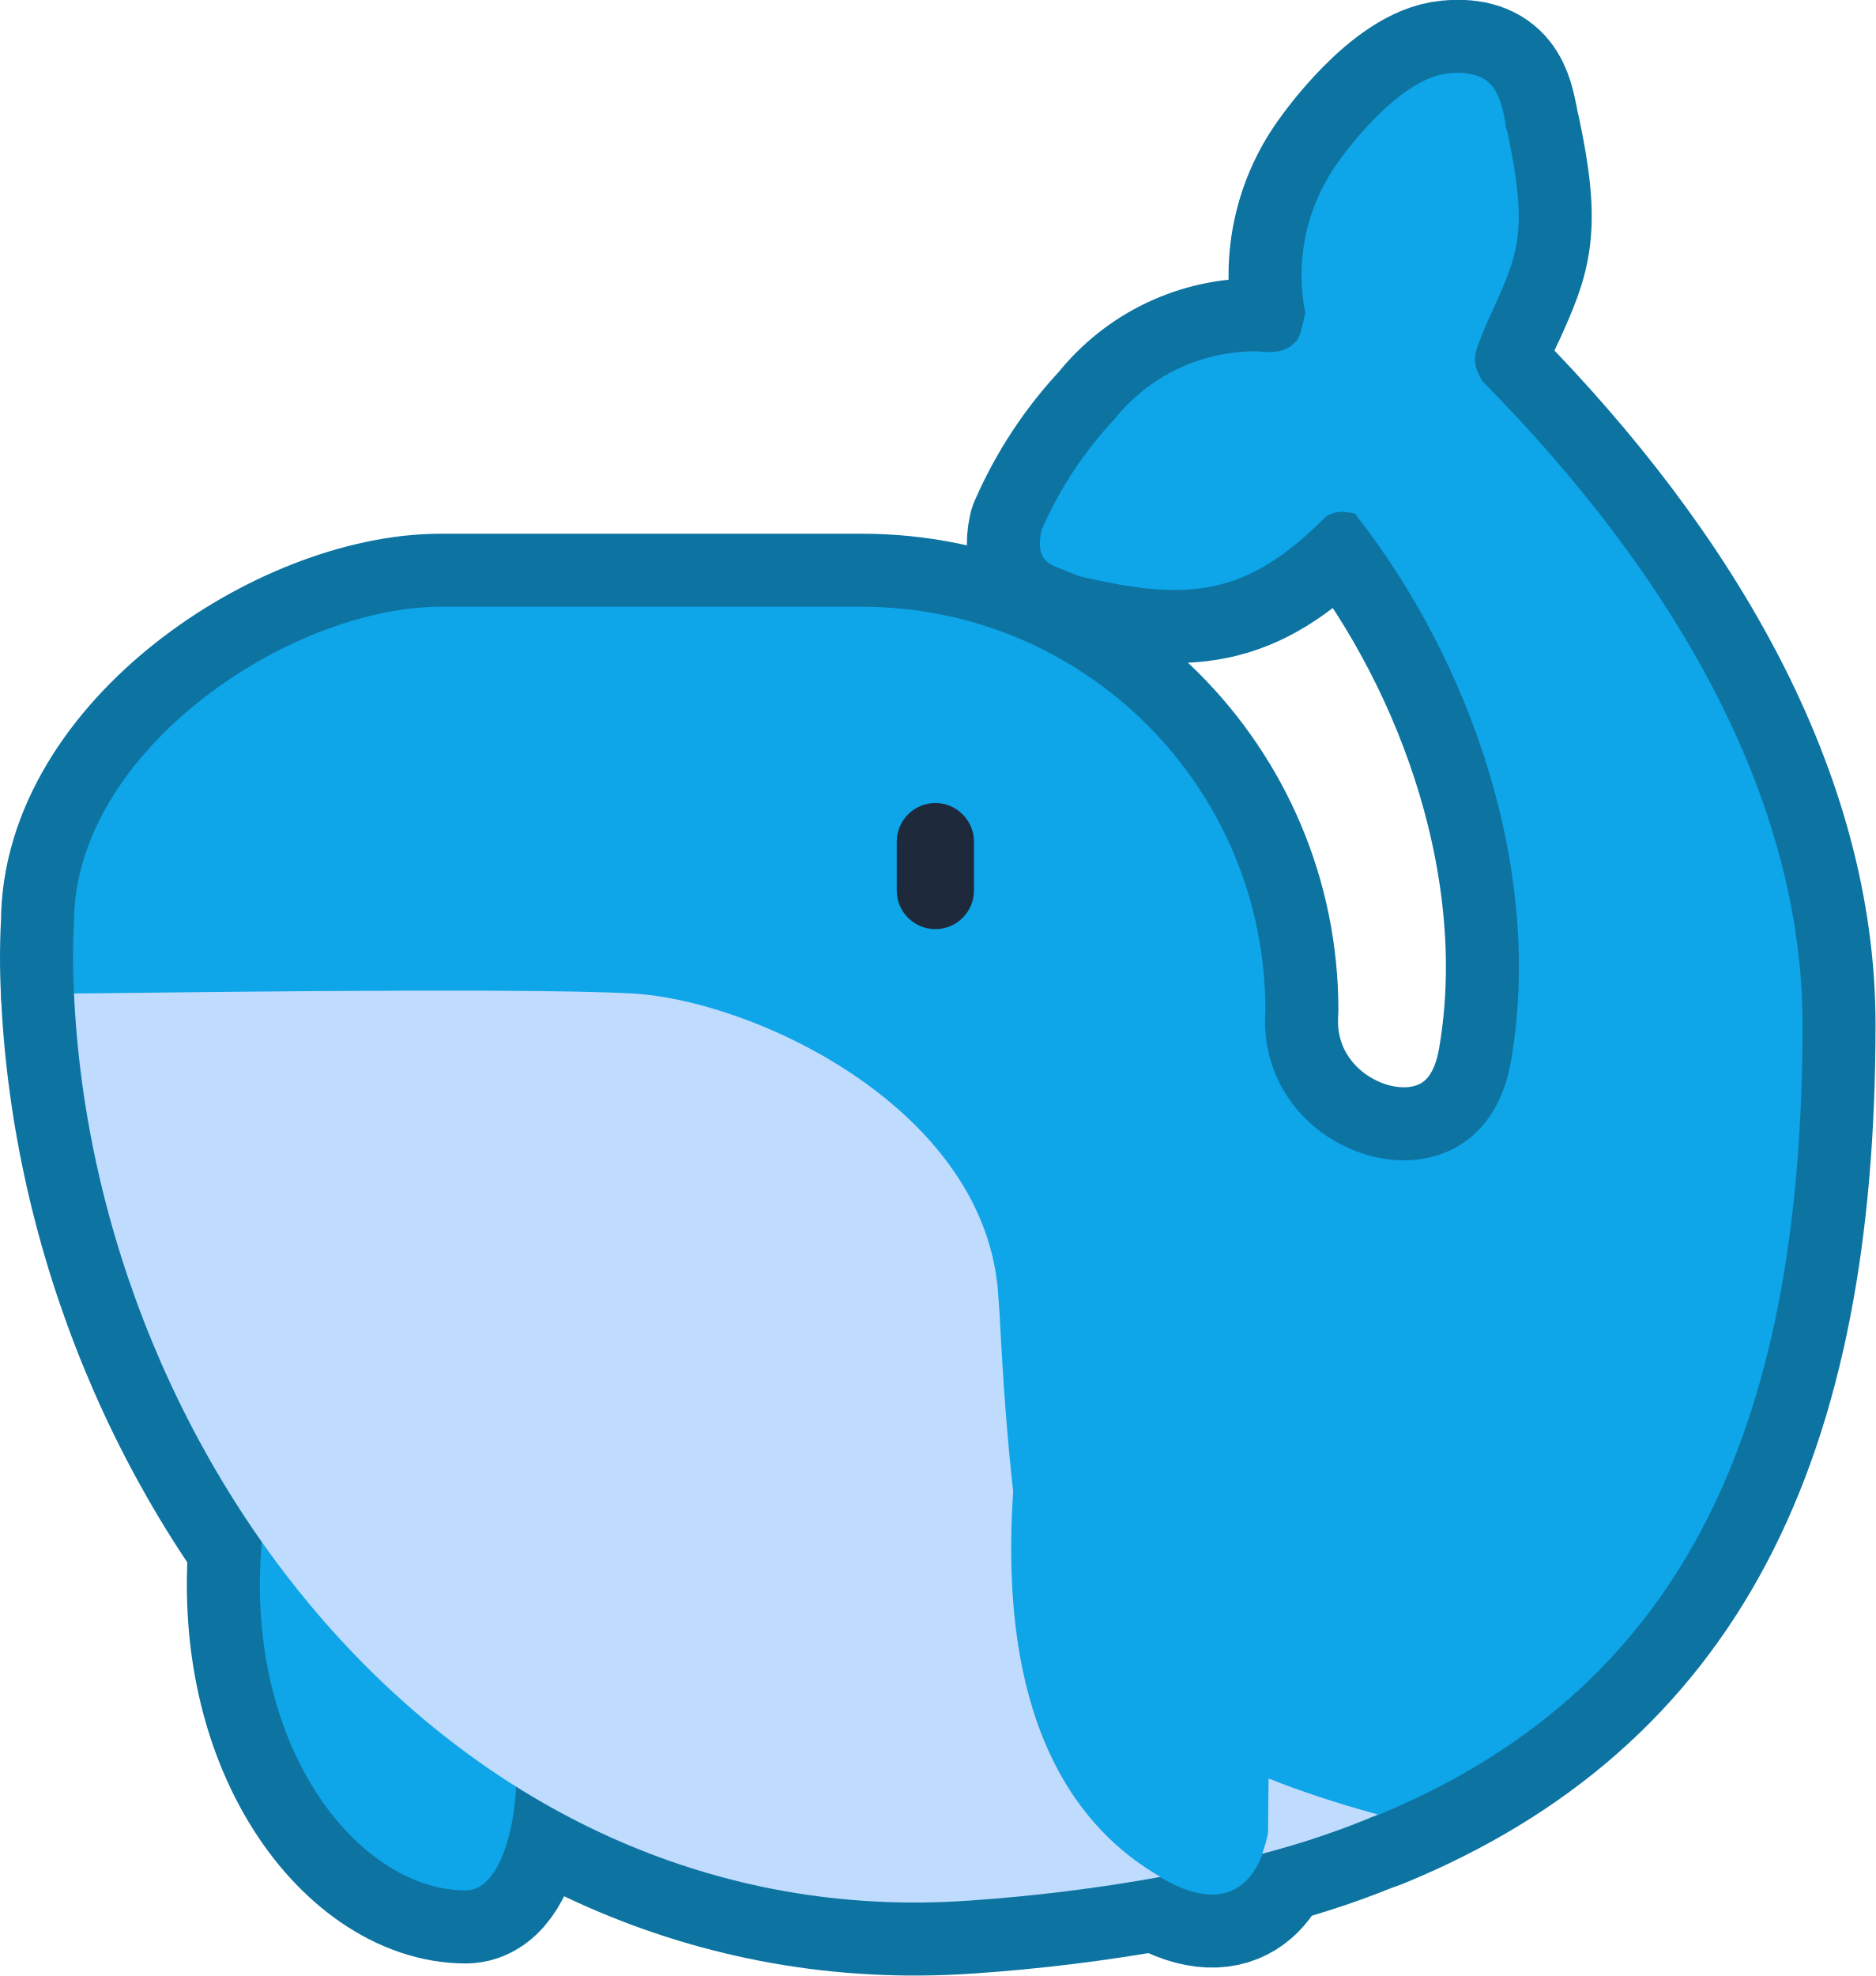
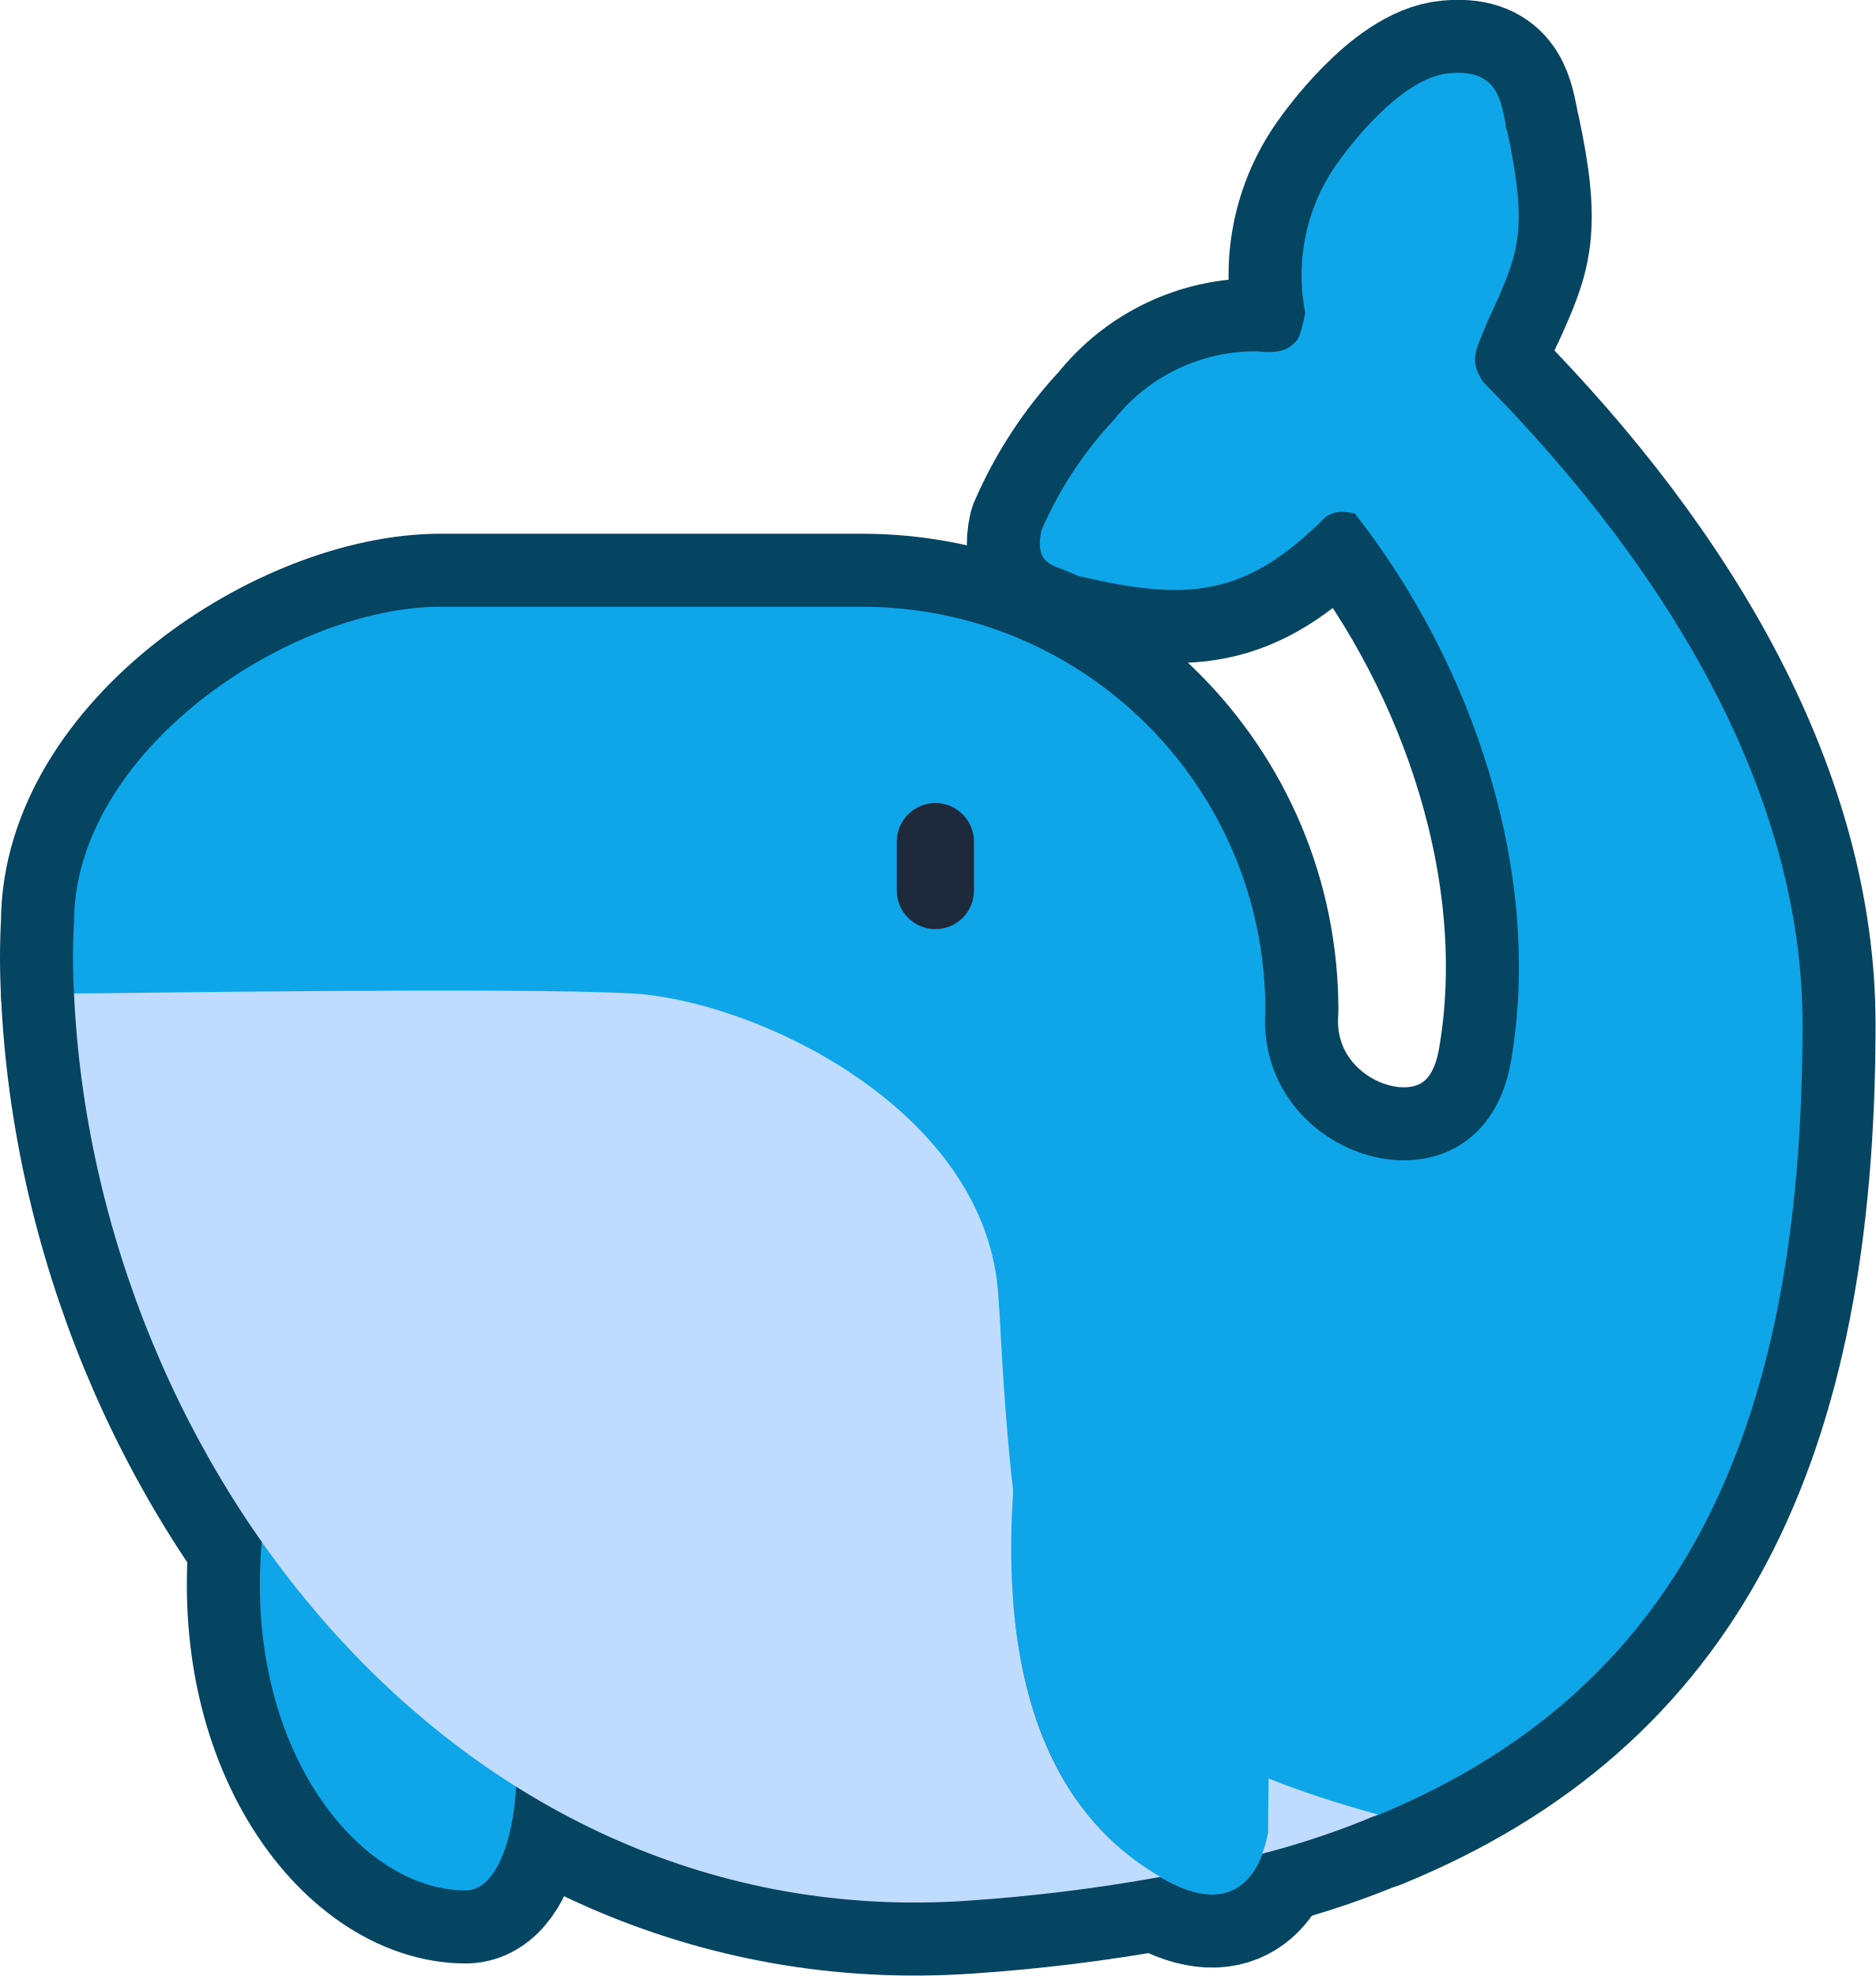
<svg xmlns="http://www.w3.org/2000/svg" width="29.16" height="30.71" fill="none" viewBox="0.98 0.56 29.16 30.71">
-   <g fill="#0d74a2" stroke="#0d74a2" stroke-linecap="round" stroke-linejoin="round" stroke-width="2.27">
+   <g fill="#064562" stroke="#064562" stroke-linecap="round" stroke-linejoin="round" stroke-width="2.27">
    <path d="M24.04 6.5C27 9.5 29 12.96 29 16.48c0 6.42-1.95 10.39-6.65 12.31q-.9-.12-1.65-.31l-.01.58c-.1.56-.49 1.35-1.63.7-.84-.48-2.1-1.55-2.33-4.28-.5-1.27-.61-2.91-.73-4.97-.16-2.91-3.08-3.89-5-4L2.13 16q-.03-.56 0-1.1c0-2.67 3.35-4.91 5.7-4.91h6.55a6.27 6.27 0 0 1 6.27 6.27c-.17 2.41 3.38 3.4 3.82.78.5-2.9-.59-6.16-2.43-8.5-.2-.04-.3-.04-.45.05-1.25 1.26-2.16 1.32-3.85.92l-.24-.1c-.22-.08-.43-.15-.33-.61a6 6 0 0 1 1.13-1.72 2.8 2.8 0 0 1 2.22-1.06c.4.05.52-.07.58-.13l.03-.03c.07-.05.14-.44.14-.44a3 3 0 0 1 .54-2.38s.89-1.27 1.69-1.34c.72-.07.8.36.88.76q0 .08.03.14c.33 1.54.17 1.9-.22 2.77q-.1.2-.21.49c-.13.3-.06.43.03.6zM8.22 29.94c-1.74 0-3.64-2.44-3.11-5.92.31.2 2.61 2.05 3.75 3.14.33.84.1 2.78-.64 2.78" />
    <path d="M15.52 15a.6.6 0 0 1-.6-.6v-.76c0-.33.27-.6.6-.6s.6.27.6.6v.76a.6.6 0 0 1-.6.6m5.18 13.2q.75.3 1.7.56-.84.36-1.8.61.06-.16.09-.32zm-3.97-4.46q-.13-1.14-.21-2.74l-.02-.28c-.16-2.91-3.77-4.61-5.69-4.72-1.84-.1-8.13 0-8.68 0 .34 7.4 6.04 14.64 13.89 14.1a27 27 0 0 0 3-.37c-1-.58-2.56-2-2.29-5.99" />
  </g>
  <path fill="#0ea5e9" d="M24.04 6.5C27 9.5 29 12.96 29 16.48c0 6.42-1.95 10.39-6.65 12.31q-.9-.12-1.65-.31l-.01.58c-.1.56-.49 1.35-1.63.7-.84-.48-2.1-1.55-2.33-4.28-.5-1.27-.61-2.91-.73-4.97-.16-2.91-3.08-3.89-5-4L2.13 16q-.03-.56 0-1.1c0-2.67 3.35-4.91 5.7-4.91h6.55a6.27 6.27 0 0 1 6.27 6.27c-.17 2.41 3.38 3.4 3.82.78.5-2.9-.59-6.16-2.43-8.5-.2-.04-.3-.04-.45.05-1.25 1.26-2.16 1.32-3.85.92l-.24-.1c-.22-.08-.43-.15-.33-.61a6 6 0 0 1 1.13-1.72 2.8 2.8 0 0 1 2.22-1.06c.4.05.52-.07.58-.13l.03-.03c.07-.05.14-.44.14-.44a3 3 0 0 1 .54-2.38s.89-1.27 1.69-1.34c.72-.07.8.36.88.76q0 .08.03.14c.33 1.54.17 1.9-.22 2.77q-.1.2-.21.49c-.13.3-.06.43.03.6zM8.22 29.94c-1.74 0-3.64-2.44-3.11-5.92.31.2 2.61 2.05 3.75 3.14.33.84.1 2.78-.64 2.78" />
  <path fill="#1e293b" d="M15.52 15a.6.6 0 0 1-.6-.6v-.76c0-.33.27-.6.6-.6s.6.27.6.6v.76a.6.6 0 0 1-.6.6" />
  <path fill="#bfdbfe" d="M20.7 28.2q.75.3 1.7.56-.84.36-1.8.61.06-.16.09-.32zm-3.97-4.46q-.13-1.14-.21-2.74l-.02-.28c-.16-2.91-3.77-4.61-5.69-4.72-1.84-.1-8.13 0-8.68 0 .34 7.4 6.04 14.64 13.89 14.1a27 27 0 0 0 3-.37c-1-.58-2.56-2-2.29-5.99" />
</svg>
